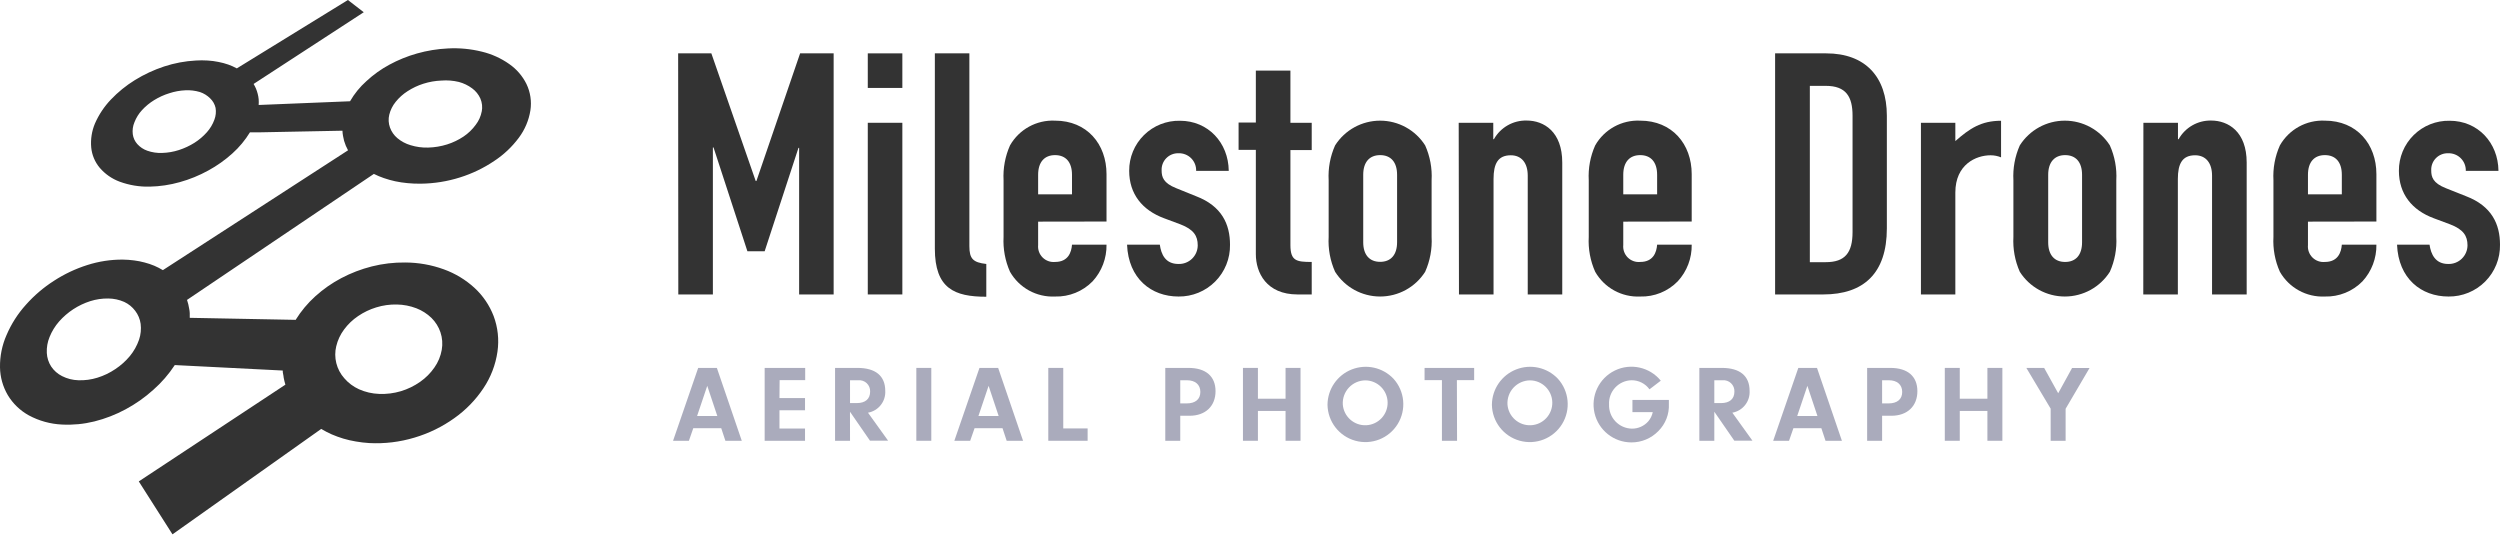
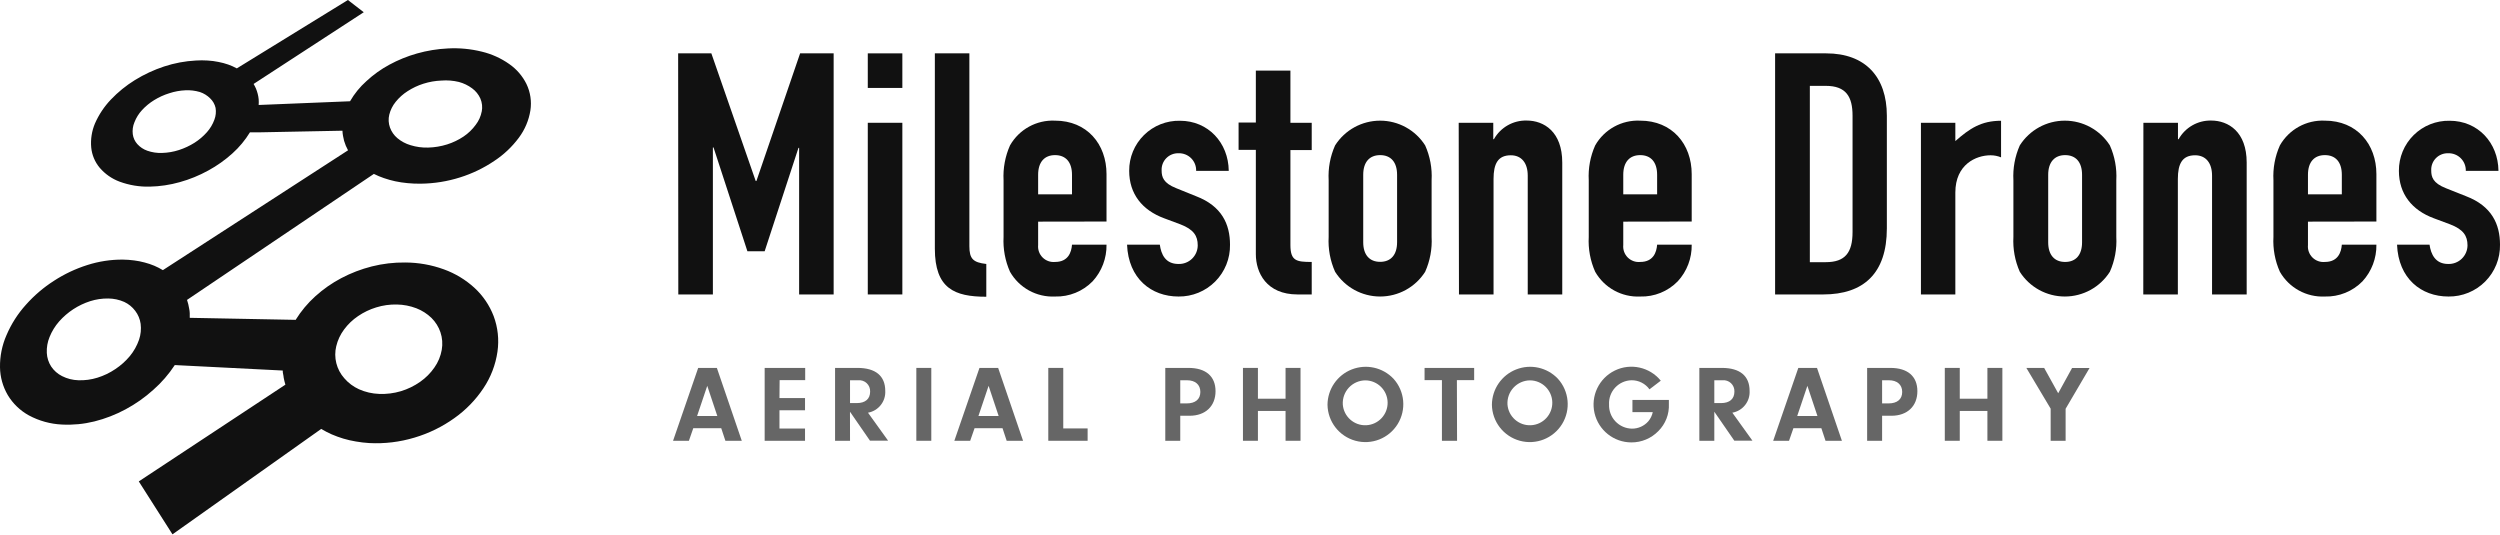
<svg xmlns="http://www.w3.org/2000/svg" viewBox="0 0 457.72 97.83">
  <defs>
-     <style>.cls-1{isolation:isolate;}.cls-2{fill:#333;}.cls-3{fill:#aaabbc;}</style>
+     <style>.cls-1{isolation:isolate;}.cls-2{fill:#111;}.cls-3{fill:#666;}</style>
  </defs>
  <g id="Layer_2" data-name="Layer 2">
    <g id="wide_full" data-name="wide full">
      <g id="outline">
        <g id="logo" class="cls-1">
          <path class="cls-2" d="M96.39,15.38a9.66,9.66,0,0,0-3.16-3.66,14.61,14.61,0,0,0-5-2.26A21,21,0,0,0,82,8.87a25.07,25.07,0,0,0-5.65.92,24.7,24.7,0,0,0-5.07,2.06,20.48,20.48,0,0,0-4.19,3,14.88,14.88,0,0,0-3,3.69l-16.73.68a7.25,7.25,0,0,0,0-1.05,6.41,6.41,0,0,0-.18-1,7.39,7.39,0,0,0-.31-.94,7.71,7.71,0,0,0-.44-.86L66.6,2.24,63.7,0,43.36,12.52a11.28,11.28,0,0,0-1.57-.7A13.06,13.06,0,0,0,40,11.34a13.43,13.43,0,0,0-2-.26,16.71,16.71,0,0,0-2.13,0,22.4,22.4,0,0,0-5.82,1.09,25.34,25.34,0,0,0-5.35,2.49,22.15,22.15,0,0,0-4.4,3.57,15.16,15.16,0,0,0-2.91,4.37A9.2,9.2,0,0,0,16.7,27a6.8,6.8,0,0,0,1.55,3.71,8.85,8.85,0,0,0,3.65,2.55,14.85,14.85,0,0,0,5.5.91,21.81,21.81,0,0,0,5.51-.82,24.25,24.25,0,0,0,5.22-2.13,22.88,22.88,0,0,0,4.44-3.15,17.24,17.24,0,0,0,3.19-3.84l1.7,0h0l15.24-.3a5.88,5.88,0,0,0,.1.94,9.4,9.4,0,0,0,.2.92,9.18,9.18,0,0,0,.31.88c.12.29.26.57.41.85L29.82,49.46a12.33,12.33,0,0,0-1.58-.81,13,13,0,0,0-1.76-.59,14.18,14.18,0,0,0-1.92-.38,17.23,17.23,0,0,0-2.07-.15,20.89,20.89,0,0,0-6.52,1,25.13,25.13,0,0,0-6.09,2.88,24.57,24.57,0,0,0-5.13,4.38,20,20,0,0,0-3.56,5.57A14.12,14.12,0,0,0,0,67.24a10.38,10.38,0,0,0,1.42,5.09,10.31,10.31,0,0,0,3.86,3.72,14.15,14.15,0,0,0,6.08,1.68,20.25,20.25,0,0,0,5.92-.57A24.67,24.67,0,0,0,23,74.94a25.75,25.75,0,0,0,5.06-3.56A22.3,22.3,0,0,0,32,66.84l19.77,1c0,.22,0,.44.07.66s.06.44.1.65.09.43.14.65.11.42.17.63L25.41,88.14l6.17,9.69,27.23-19.3a18.3,18.3,0,0,0,1.93,1,19.49,19.49,0,0,0,2.11.77,18.79,18.79,0,0,0,2.3.53,21.76,21.76,0,0,0,2.46.29,24.2,24.2,0,0,0,8.28-1,24.48,24.48,0,0,0,7.29-3.56,20.83,20.83,0,0,0,5.33-5.48,16.16,16.16,0,0,0,2.57-6.69,13.23,13.23,0,0,0-.7-6.52,13.69,13.69,0,0,0-3.5-5.16,16.7,16.7,0,0,0-5.6-3.39,20.85,20.85,0,0,0-7.1-1.26,23.83,23.83,0,0,0-6.11.72,25.37,25.37,0,0,0-5.58,2.14,23.21,23.21,0,0,0-4.75,3.32,20,20,0,0,0-3.61,4.32l-19.39-.37c0-.29,0-.58,0-.86s-.06-.56-.11-.84-.1-.54-.16-.8-.14-.53-.23-.78L68.45,31.84a14.49,14.49,0,0,0,1.84.77,18.44,18.44,0,0,0,2.07.58,19.46,19.46,0,0,0,2.26.34,21.35,21.35,0,0,0,2.43.1,24.68,24.68,0,0,0,7.18-1.15,24,24,0,0,0,6.24-3A17.79,17.79,0,0,0,95,25.21a11.34,11.34,0,0,0,2.11-5A8.27,8.27,0,0,0,96.39,15.38ZM39.25,21.92a7.08,7.08,0,0,1-1.37,2.29,10.72,10.72,0,0,1-2.27,1.93,12.57,12.57,0,0,1-2.85,1.33,10.88,10.88,0,0,1-3.08.53,7.28,7.28,0,0,1-2.7-.4,4.44,4.44,0,0,1-1.84-1.22,3.36,3.36,0,0,1-.83-1.81,4.27,4.27,0,0,1,.31-2.2A7,7,0,0,1,26,20.16a10.42,10.42,0,0,1,2.21-1.82A12.06,12.06,0,0,1,31,17.07a11,11,0,0,1,2.94-.54,7.87,7.87,0,0,1,2.66.32A4.8,4.8,0,0,1,38.47,18a3.45,3.45,0,0,1,1,1.75A4.18,4.18,0,0,1,39.25,21.92ZM25.46,62.19a9.74,9.74,0,0,1-1.68,3,12.22,12.22,0,0,1-2.67,2.39,12.32,12.32,0,0,1-3.27,1.57,10.44,10.44,0,0,1-3.48.47,7,7,0,0,1-3-.76,5.18,5.18,0,0,1-2-1.77,5,5,0,0,1-.79-2.48,6.79,6.79,0,0,1,.51-2.92,9.92,9.92,0,0,1,1.74-2.83,12.85,12.85,0,0,1,5.69-3.72,10.5,10.5,0,0,1,3.31-.49,7.39,7.39,0,0,1,2.93.63,5.31,5.31,0,0,1,2,1.62,5.06,5.06,0,0,1,1,2.39A6.55,6.55,0,0,1,25.46,62.19Zm36.1,1.21A8.35,8.35,0,0,1,63,60.32a10.41,10.41,0,0,1,2.55-2.44,12.2,12.2,0,0,1,3.33-1.6,11.86,11.86,0,0,1,3.77-.53,10.46,10.46,0,0,1,3.58.69A8.29,8.29,0,0,1,79,58.21a6.75,6.75,0,0,1,1.64,2.62,6.54,6.54,0,0,1,.24,3.22,8,8,0,0,1-1.34,3.23,10.39,10.39,0,0,1-2.62,2.63,12.31,12.31,0,0,1-3.51,1.71,12.15,12.15,0,0,1-4,.5,9.94,9.94,0,0,1-3.68-.85,7.77,7.77,0,0,1-2.68-2,6.53,6.53,0,0,1-1.48-5.92Zm26.64-43a5.75,5.75,0,0,1-1.1,2.45A8.9,8.9,0,0,1,84.87,25a11.86,11.86,0,0,1-3,1.44,12.62,12.62,0,0,1-3.48.58,9.9,9.9,0,0,1-3.23-.44,6.69,6.69,0,0,1-2.41-1.29,4.57,4.57,0,0,1-1.35-1.94A4.08,4.08,0,0,1,71.27,21a6,6,0,0,1,1.18-2.36,9,9,0,0,1,2.18-1.95,11.94,11.94,0,0,1,2.88-1.36,12.48,12.48,0,0,1,3.31-.58A10.2,10.2,0,0,1,84,15a7.16,7.16,0,0,1,2.45,1.18,4.68,4.68,0,0,1,1.5,1.86A4.09,4.09,0,0,1,88.2,20.44Z" />
        </g>
        <g id="name">
          <path class="cls-3" d="M126.93,78.4l-.8,2.3h-2.9l4.6-13.34h3.42l4.56,13.34h-3l-.76-2.3Zm2.56-7.76-1.86,5.52h3.7Z" />
          <path class="cls-3" d="M142.71,72.88h4.68v2.24h-4.68v3.34h4.68V80.7H140V67.36h7.42V69.6h-4.68Z" />
          <path class="cls-3" d="M155.63,80.7h-2.74V67.36H157c3.3,0,5.08,1.46,5.08,4.2a3.84,3.84,0,0,1-3.16,4l3.68,5.12h-3.32l-3.66-5.3Zm1.24-6.9c1.56,0,2.44-.76,2.44-2.1a2,2,0,0,0-2.2-2.08h-1.48V73.8Z" />
          <path class="cls-3" d="M170.51,80.7h-2.74V67.36h2.74Z" />
          <path class="cls-3" d="M178.43,78.4l-.8,2.3h-2.9l4.6-13.34h3.42l4.56,13.34h-3l-.76-2.3ZM181,70.64l-1.86,5.52h3.7Z" />
          <path class="cls-3" d="M199.13,78.44V80.7h-7.2V67.36h2.74V78.44Z" />
          <path class="cls-3" d="M216.09,80.7h-2.74V67.36h4.26c3.16,0,4.94,1.54,4.94,4.26s-1.82,4.5-4.76,4.5h-1.7Zm1.18-6.84c1.58,0,2.5-.76,2.5-2.1s-.94-2.14-2.44-2.14h-1.24v4.24Z" />
          <path class="cls-3" d="M230.31,80.7h-2.74V67.36h2.74V73h5.06V67.36h2.74V80.7h-2.74V75.24h-5.06Z" />
          <path class="cls-3" d="M255.13,69.34a6.94,6.94,0,1,1-12.08,4.76,7,7,0,0,1,12.08-4.76Zm-9.28,4.72A4.11,4.11,0,1,0,250,69.64,4.17,4.17,0,0,0,245.85,74.06Z" />
          <path class="cls-3" d="M266.77,80.7H264V69.6h-3.18V67.36h9.08V69.6h-3.16Z" />
          <path class="cls-3" d="M285.23,69.34a6.94,6.94,0,1,1-12.08,4.76,7,7,0,0,1,12.08-4.76ZM276,74.06a4.11,4.11,0,1,0,4.12-4.42A4.17,4.17,0,0,0,276,74.06Z" />
          <path class="cls-3" d="M305.55,73.22v.72a6.57,6.57,0,0,1-1.94,5A6.84,6.84,0,0,1,298.69,81a6.93,6.93,0,1,1,5.38-11.3L302,71.28a4,4,0,0,0-3.28-1.66,4.21,4.21,0,0,0-4.12,4.44,4.26,4.26,0,0,0,4.18,4.42,3.94,3.94,0,0,0,3-1.34,3.78,3.78,0,0,0,.82-1.68h-3.72V73.22Z" />
          <path class="cls-3" d="M313.87,80.7h-2.74V67.36h4.12c3.3,0,5.08,1.46,5.08,4.2a3.84,3.84,0,0,1-3.16,4l3.68,5.12h-3.32l-3.66-5.3Zm1.24-6.9c1.56,0,2.44-.76,2.44-2.1a2,2,0,0,0-2.2-2.08h-1.48V73.8Z" />
          <path class="cls-3" d="M328.35,78.4l-.8,2.3h-2.9l4.6-13.34h3.42l4.56,13.34h-3l-.76-2.3Zm2.56-7.76-1.86,5.52h3.7Z" />
          <path class="cls-3" d="M344.59,80.7h-2.74V67.36h4.26c3.16,0,4.94,1.54,4.94,4.26s-1.82,4.5-4.76,4.5h-1.7Zm1.18-6.84c1.58,0,2.5-.76,2.5-2.1s-.94-2.14-2.44-2.14h-1.24v4.24Z" />
          <path class="cls-3" d="M358.81,80.7h-2.74V67.36h2.74V73h5.06V67.36h2.74V80.7h-2.74V75.24h-5.06Z" />
          <path class="cls-3" d="M378.19,80.7h-2.74V74.82L371,67.36h3.26L376.83,72l2.54-4.62h3.2l-4.38,7.46Z" />
          <path class="cls-2" d="M124.16,9.77h6.08l8.12,23.37h.13l8-23.37h6.14V53.91h-6.32V27.07h-.12L140,46h-3.16l-6.2-19h-.12V53.91h-6.33Z" />
          <path class="cls-2" d="M158.88,9.77h6.33V16.1h-6.33Zm0,12.71h6.33V53.91h-6.33Z" />
          <path class="cls-2" d="M171.16,9.77h6.32V45.05c0,2.35.68,3,3.1,3.28v6c-5.82,0-9.42-1.49-9.42-8.81Z" />
          <path class="cls-2" d="M190.07,40.58v4.28a2.84,2.84,0,0,0,3.1,3.1c2.42,0,3-1.8,3.1-3.16h6.32a9.68,9.68,0,0,1-2.54,6.7,9.25,9.25,0,0,1-6.88,2.79,9,9,0,0,1-8.25-4.53,13.93,13.93,0,0,1-1.18-6.39V33a13.91,13.91,0,0,1,1.18-6.38,9,9,0,0,1,8.25-4.53c5.83,0,9.42,4.28,9.42,9.79v8.68Zm0-5h6.2V32c0-2.36-1.18-3.6-3.1-3.6s-3.1,1.24-3.1,3.6Z" />
          <path class="cls-2" d="M219,31.28a3.12,3.12,0,0,0-3.22-3.22,3,3,0,0,0-3.1,3.16c0,1.18.31,2.3,2.66,3.23L219,35.93c4.71,1.8,6.2,5.15,6.2,8.87a9.32,9.32,0,0,1-9.42,9.49c-5,0-9.18-3.29-9.43-9.49h6c.24,1.74,1,3.53,3.41,3.53a3.42,3.42,0,0,0,3.53-3.41c0-1.73-.74-2.91-3.16-3.84l-3-1.12c-4-1.48-6.39-4.46-6.39-8.68a9.1,9.1,0,0,1,9.3-9.17c5.15,0,8.87,4,8.93,9.17Z" />
          <path class="cls-2" d="M229.93,12.93h6.33v9.55h3.9v5h-3.9V44.86c0,2.92,1.11,3.1,3.9,3.1v5.95h-2.6c-5.7,0-7.63-4-7.63-7.37V27.44h-3.16v-5h3.16Z" />
          <path class="cls-2" d="M243.26,33a13.79,13.79,0,0,1,1.18-6.38,9.77,9.77,0,0,1,16.49,0A13.79,13.79,0,0,1,262.11,33V43.37a13.8,13.8,0,0,1-1.18,6.39,9.77,9.77,0,0,1-16.49,0,13.8,13.8,0,0,1-1.18-6.39Zm6.33,11.35c0,2.35,1.18,3.59,3.1,3.59s3.1-1.24,3.1-3.59V32c0-2.36-1.18-3.6-3.1-3.6s-3.1,1.24-3.1,3.6Z" />
          <path class="cls-2" d="M267.07,22.48h6.33v3h.12a6.69,6.69,0,0,1,6-3.41c3.16,0,6.51,2.05,6.51,7.69V53.91h-6.32V32.15c0-2.29-1.12-3.72-3.1-3.72-2.36,0-3.16,1.55-3.16,4.34V53.91h-6.33Z" />
          <path class="cls-2" d="M297.2,40.58v4.28a2.84,2.84,0,0,0,3.1,3.1c2.42,0,3-1.8,3.1-3.16h6.33a9.64,9.64,0,0,1-2.55,6.7,9.23,9.23,0,0,1-6.88,2.79,9,9,0,0,1-8.24-4.53,13.8,13.8,0,0,1-1.18-6.39V33a13.79,13.79,0,0,1,1.18-6.38,9,9,0,0,1,8.24-4.53c5.83,0,9.43,4.28,9.43,9.79v8.68Zm0-5h6.2V32c0-2.36-1.18-3.6-3.1-3.6s-3.1,1.24-3.1,3.6Z" />
          <path class="cls-2" d="M325,9.77h9.36c7.13,0,11.1,4.28,11.1,11.41V41.82c0,8.19-4.22,12.09-11.66,12.09H325ZM331.36,48h2.92c3.53,0,4.9-1.73,4.9-5.52V21.18c0-3.47-1.18-5.46-4.9-5.46h-2.92Z" />
          <path class="cls-2" d="M351.7,22.48H358v3.35c2.61-2.29,4.72-3.72,8.37-3.72v6.7a5,5,0,0,0-1.92-.38c-2.67,0-6.45,1.68-6.45,6.82V53.91H351.7Z" />
          <path class="cls-2" d="M368.63,33a13.92,13.92,0,0,1,1.17-6.38,9.77,9.77,0,0,1,16.49,0A13.79,13.79,0,0,1,387.47,33V43.37a13.8,13.8,0,0,1-1.18,6.39,9.77,9.77,0,0,1-16.49,0,13.94,13.94,0,0,1-1.17-6.39ZM375,44.37c0,2.35,1.18,3.59,3.1,3.59s3.1-1.24,3.1-3.59V32c0-2.36-1.18-3.6-3.1-3.6S375,29.67,375,32Z" />
          <path class="cls-2" d="M392.43,22.48h6.33v3h.12a6.69,6.69,0,0,1,5.95-3.41c3.16,0,6.51,2.05,6.51,7.69V53.91H405V32.15c0-2.29-1.12-3.72-3.1-3.72-2.36,0-3.16,1.55-3.16,4.34V53.91h-6.33Z" />
          <path class="cls-2" d="M422.56,40.58v4.28a2.84,2.84,0,0,0,3.1,3.1c2.42,0,3-1.8,3.1-3.16h6.33a9.68,9.68,0,0,1-2.54,6.7,9.27,9.27,0,0,1-6.89,2.79,9,9,0,0,1-8.24-4.53,13.8,13.8,0,0,1-1.18-6.39V33a13.79,13.79,0,0,1,1.18-6.38,9,9,0,0,1,8.24-4.53c5.83,0,9.43,4.28,9.43,9.79v8.68Zm0-5h6.2V32c0-2.36-1.17-3.6-3.1-3.6s-3.1,1.24-3.1,3.6Z" />
          <path class="cls-2" d="M451.46,31.28a3.13,3.13,0,0,0-3.23-3.22,3,3,0,0,0-3.1,3.16c0,1.18.31,2.3,2.67,3.23l3.72,1.48c4.71,1.8,6.2,5.15,6.2,8.87a9.32,9.32,0,0,1-9.43,9.49c-5,0-9.17-3.29-9.42-9.49h5.95c.25,1.74,1.06,3.53,3.41,3.53a3.43,3.43,0,0,0,3.54-3.41c0-1.73-.75-2.91-3.17-3.84l-3-1.12c-4-1.48-6.39-4.46-6.39-8.68a9.1,9.1,0,0,1,9.3-9.17c5.15,0,8.87,4,8.93,9.17Z" />
        </g>
      </g>
    </g>
  </g>
</svg>
